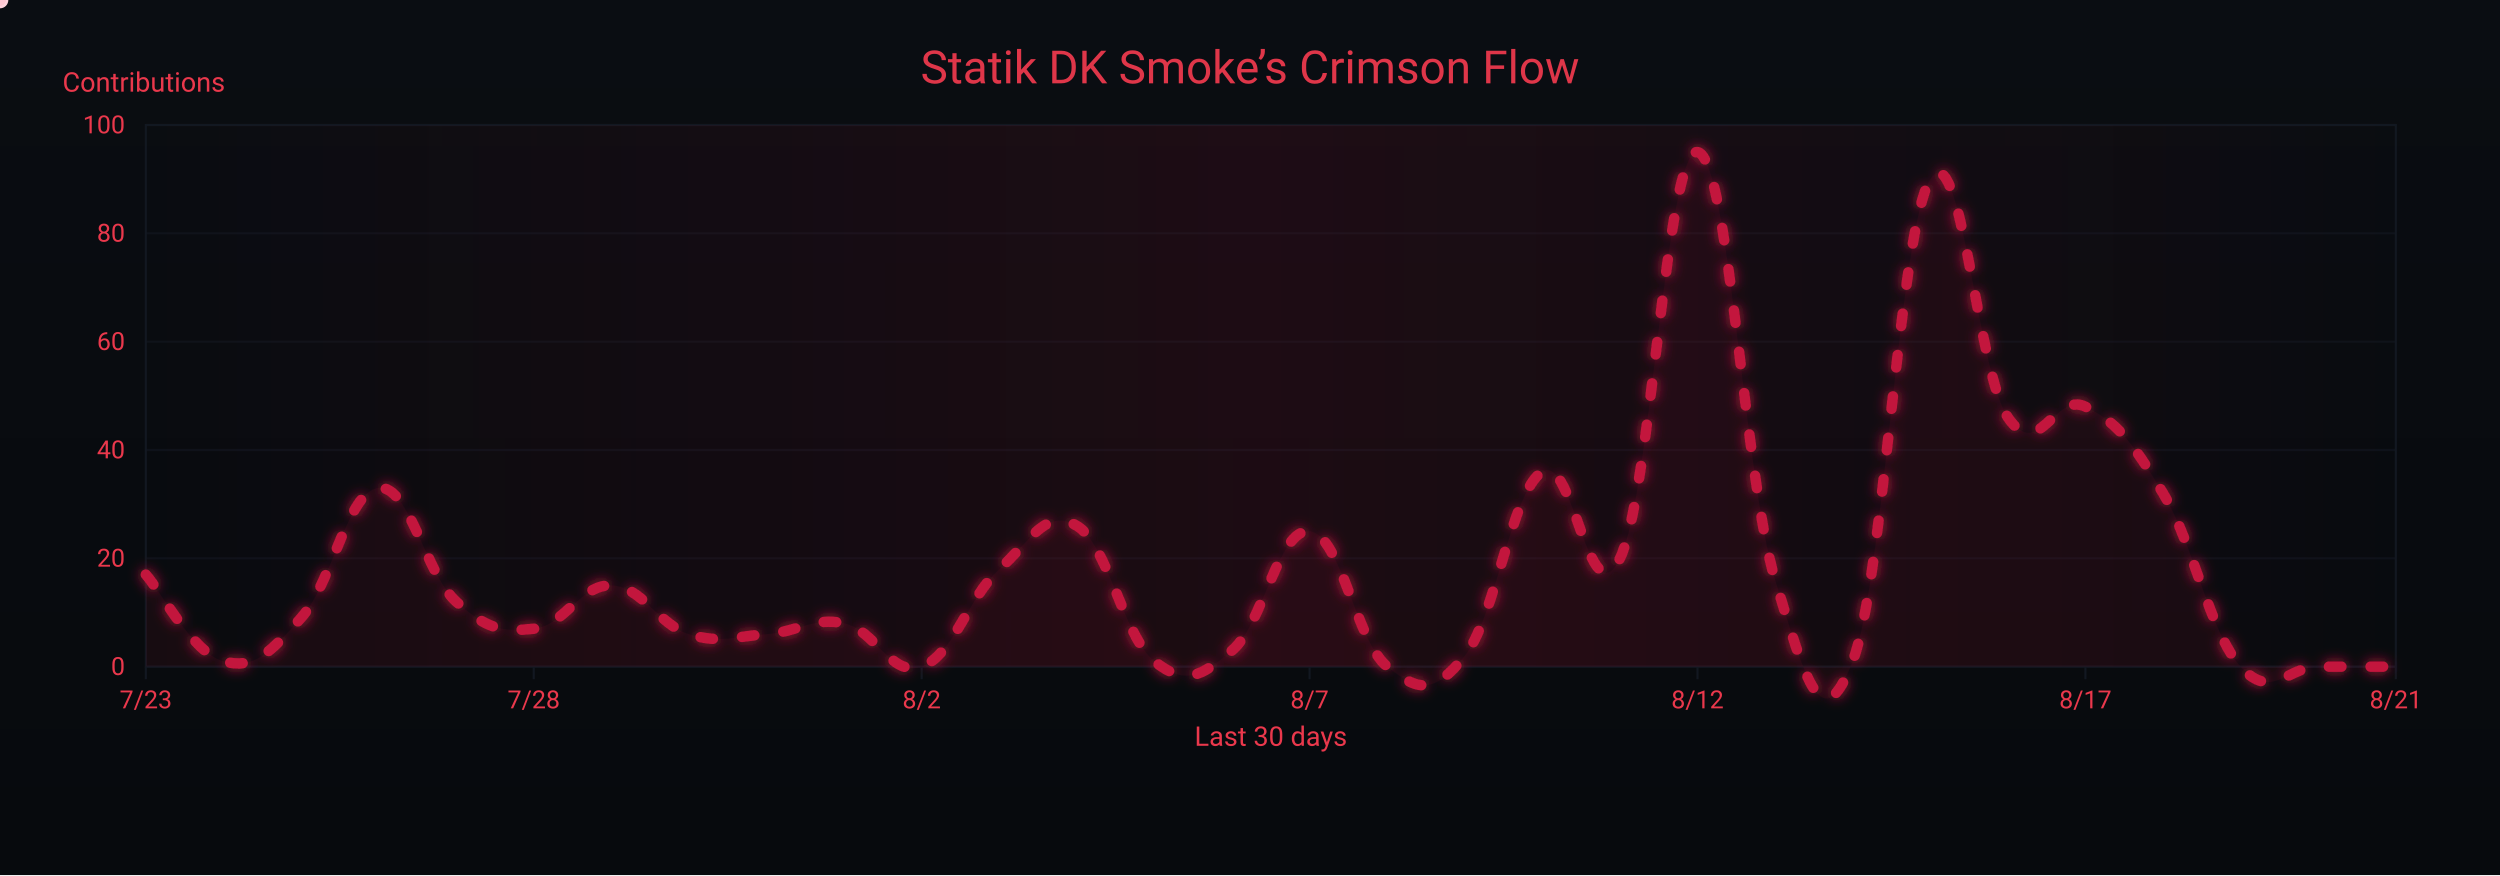
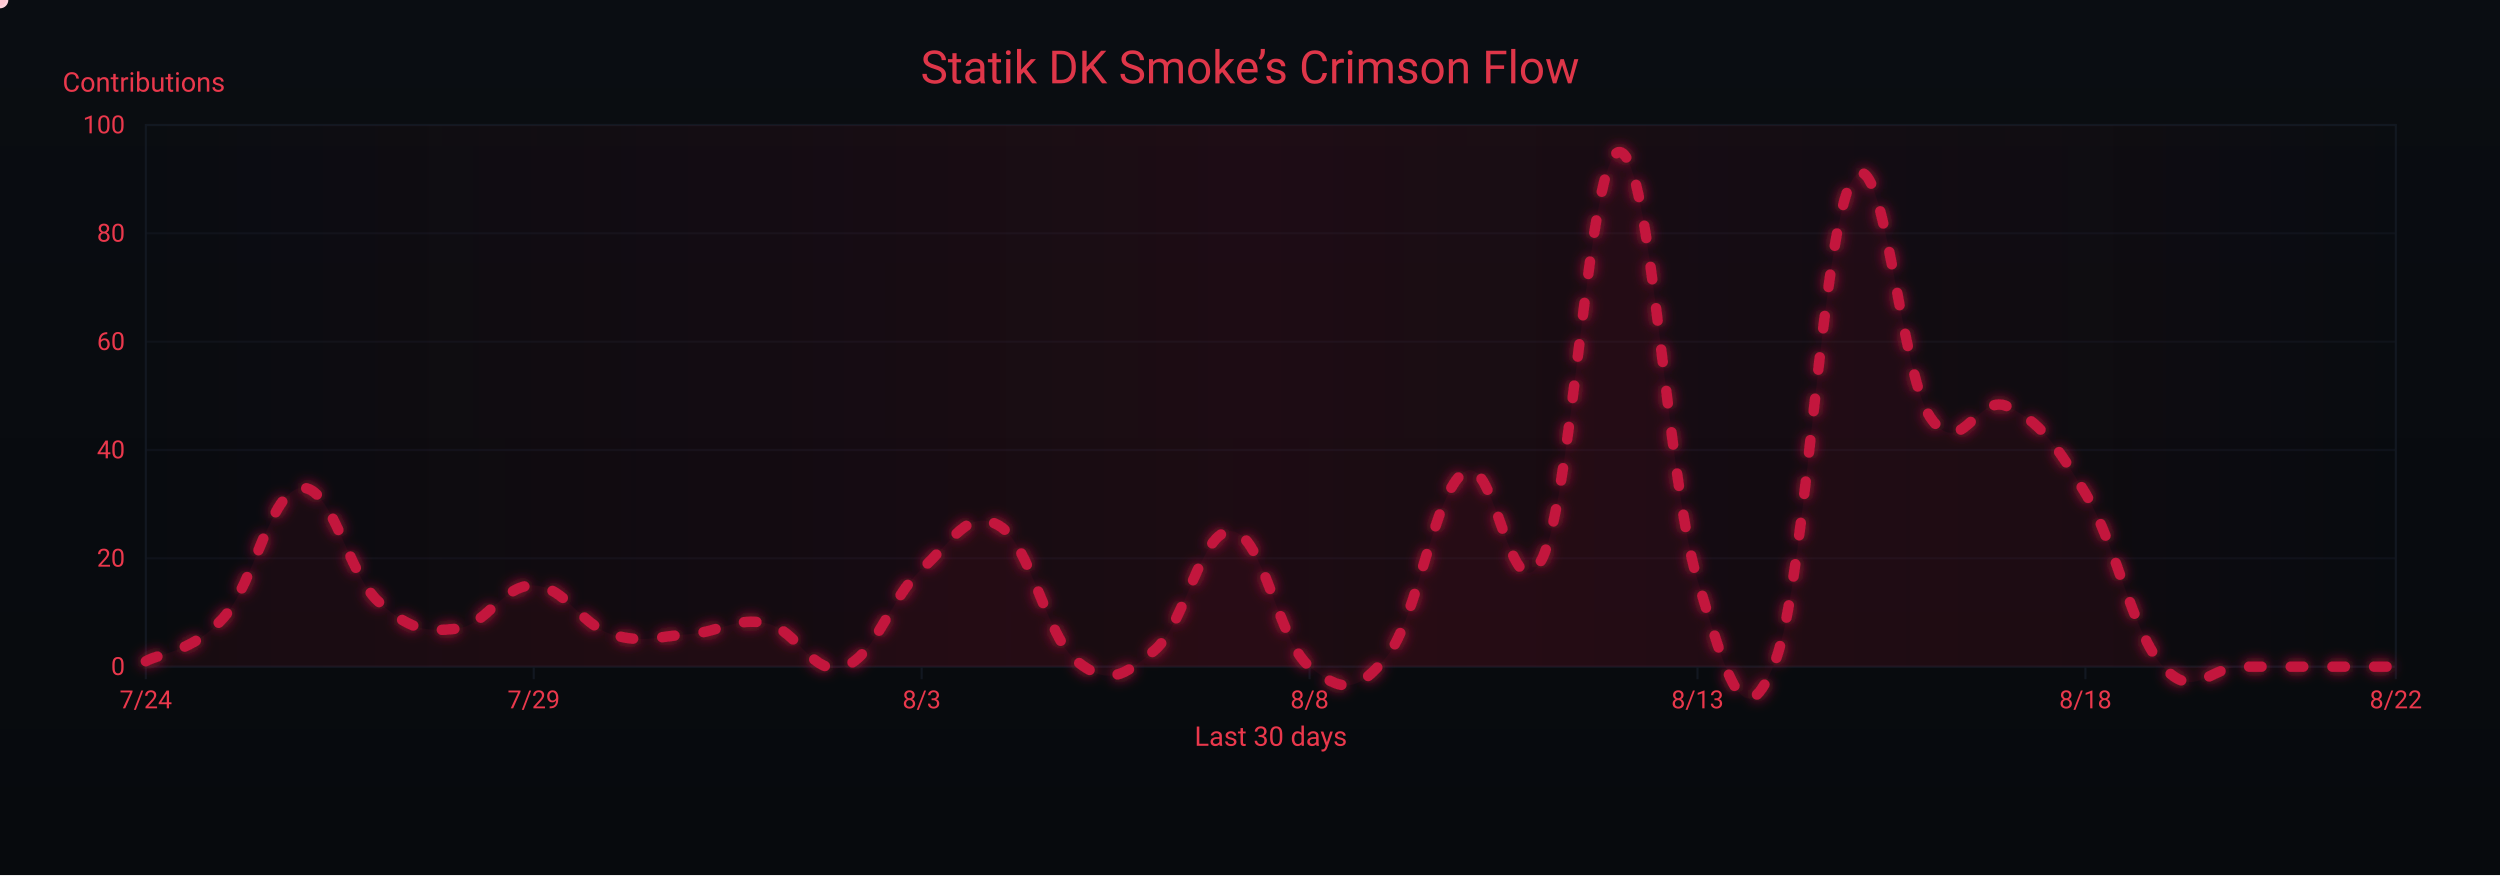
<svg xmlns="http://www.w3.org/2000/svg" width="1200" height="420" viewBox="0 0 1200 420" role="img" aria-label="Crimson Flow Graph">
  <defs>
    <linearGradient id="bgGrad" x1="0" y1="0" x2="0" y2="1">
      <stop offset="0%" stop-color="#0a0d12" />
      <stop offset="100%" stop-color="#070a0d" />
    </linearGradient>
    <filter id="glow">
      <feGaussianBlur stdDeviation="3" result="b1" />
      <feMerge>
        <feMergeNode in="b1" />
        <feMergeNode in="SourceGraphic" />
      </feMerge>
    </filter>
    <linearGradient id="sheen" x1="0" y1="0" x2="1" y2="0">
      <stop offset="0%" stop-color="#9b0e2a" stop-opacity="0" />
      <stop offset="50%" stop-color="#9b0e2a" stop-opacity=".14" />
      <stop offset="100%" stop-color="#9b0e2a" stop-opacity="0" />
      <animateTransform attributeName="gradientTransform" type="translate" from="-1 0" to="1 0" dur="9s" repeatCount="indefinite" />
    </linearGradient>
  </defs>
  <rect width="1200" height="420" fill="url(#bgGrad)" />
  <rect x="70" y="60" width="1080" height="260" fill="none" stroke="#121821" stroke-width="1" />
  <g font-family="ui-sans-serif,system-ui,-apple-system,Segoe UI,Roboto,Ubuntu,Arial" font-size="12">
    <path d="M70,320.0 H1150" stroke="#121821" stroke-width="1" opacity="0.6" />
    <text x="60" y="324.0" text-anchor="end" fill="#ea384c">0</text>
    <path d="M70,268.0 H1150" stroke="#121821" stroke-width="1" opacity="0.6" />
    <text x="60" y="272.0" text-anchor="end" fill="#ea384c">20</text>
    <path d="M70,216.0 H1150" stroke="#121821" stroke-width="1" opacity="0.6" />
    <text x="60" y="220.0" text-anchor="end" fill="#ea384c">40</text>
    <path d="M70,164.0 H1150" stroke="#121821" stroke-width="1" opacity="0.6" />
    <text x="60" y="168.0" text-anchor="end" fill="#ea384c">60</text>
    <path d="M70,112.0 H1150" stroke="#121821" stroke-width="1" opacity="0.6" />
    <text x="60" y="116.0" text-anchor="end" fill="#ea384c">80</text>
    <path d="M70,60.0 H1150" stroke="#121821" stroke-width="1" opacity="0.6" />
    <text x="60" y="64.0" text-anchor="end" fill="#ea384c">100</text>
    <text x="30" y="44" fill="#ea384c" font-size="13">Contributions</text>
  </g>
  <g font-family="ui-sans-serif,system-ui,-apple-system,Segoe UI,Roboto,Ubuntu,Arial" font-size="12">
    <path d="M70.0,320 V326" stroke="#121821" stroke-width="1" />
-     <text x="70.0" y="340" text-anchor="middle" fill="#ea384c">7/23</text>
+     <text x="70.0" y="340" text-anchor="middle" fill="#ea384c">7/24</text>
    <path d="M256.2,320 V326" stroke="#121821" stroke-width="1" />
-     <text x="256.2" y="340" text-anchor="middle" fill="#ea384c">7/28</text>
+     <text x="256.2" y="340" text-anchor="middle" fill="#ea384c">7/29</text>
    <path d="M442.4,320 V326" stroke="#121821" stroke-width="1" />
-     <text x="442.4" y="340" text-anchor="middle" fill="#ea384c">8/2</text>
+     <text x="442.4" y="340" text-anchor="middle" fill="#ea384c">8/3</text>
    <path d="M628.6,320 V326" stroke="#121821" stroke-width="1" />
-     <text x="628.6" y="340" text-anchor="middle" fill="#ea384c">8/7</text>
+     <text x="628.6" y="340" text-anchor="middle" fill="#ea384c">8/8</text>
    <path d="M814.8,320 V326" stroke="#121821" stroke-width="1" />
-     <text x="814.8" y="340" text-anchor="middle" fill="#ea384c">8/12</text>
+     <text x="814.8" y="340" text-anchor="middle" fill="#ea384c">8/13</text>
    <path d="M1001.0,320 V326" stroke="#121821" stroke-width="1" />
-     <text x="1001.0" y="340" text-anchor="middle" fill="#ea384c">8/17</text>
+     <text x="1001.0" y="340" text-anchor="middle" fill="#ea384c">8/18</text>
    <path d="M1150.0,320 V326" stroke="#121821" stroke-width="1" />
-     <text x="1150.0" y="340" text-anchor="middle" fill="#ea384c">8/21</text>
+     <text x="1150.0" y="340" text-anchor="middle" fill="#ea384c">8/22</text>
    <text x="610" y="358" text-anchor="middle" fill="#ea384c" font-size="13">Last 30 days</text>
  </g>
  <rect x="70" y="60" width="1080" height="260" fill="url(#sheen)" />
  <text x="600" y="40" text-anchor="middle" font-family="ui-sans-serif,system-ui,-apple-system,Segoe UI,Roboto,Ubuntu,Arial" font-size="22" fill="#ea384c" opacity=".95">Statik DK Smoke’s Crimson Flow</text>
-   <path d="M70.0,275.8 C77.4,284.1 92.3,313.2 107.2,317.4 C122.1,321.6 129.6,313.2 144.5,296.6 C159.4,280.0 166.8,235.8 181.7,234.2 C196.6,232.6 204.1,275.3 219.0,288.8 C233.9,302.3 241.3,303.4 256.2,301.8 C271.1,300.2 278.6,280.5 293.4,281.0 C308.3,281.5 315.8,299.7 330.7,304.4 C345.6,309.1 353.0,305.4 367.9,304.4 C382.8,303.4 390.3,296.1 405.2,299.2 C420.1,302.3 427.5,325.2 442.4,320.0 C457.3,314.8 464.8,286.7 479.7,273.2 C494.6,259.7 502.0,243.6 516.9,252.4 C531.8,261.2 539.2,305.4 554.1,317.4 C569.0,329.4 576.5,324.7 591.4,312.2 C606.3,299.7 613.7,253.4 628.6,255.0 C643.5,256.6 651.0,308.0 665.9,320.0 C680.8,332.0 688.2,333.5 703.1,314.8 C718.0,296.1 725.4,235.8 740.3,226.4 C755.2,217.0 762.7,298.7 777.6,268.0 C792.5,237.3 799.9,70.9 814.8,73.0 C829.7,75.1 837.2,229.5 852.1,278.4 C867.0,327.3 874.4,355.9 889.3,317.4 C904.2,278.9 911.7,109.4 926.6,86.0 C941.4,62.6 948.9,178.6 963.8,200.4 C978.7,222.2 986.1,187.9 1001.0,195.2 C1015.9,202.5 1023.4,211.8 1038.3,236.8 C1053.2,261.8 1060.6,303.4 1075.5,320.0 C1090.4,336.6 1097.9,320.0 1112.8,320.0 C1127.7,320.0 1142.6,320.0 1150.0,320.0 L 1150,320 L 70,320 Z" fill="#7a0f26" opacity=".13">
+   <path d="M70.0,317.4 C77.4,313.2 92.3,313.2 107.2,296.6 C122.1,280.0 129.6,235.8 144.5,234.2 C159.4,232.6 166.8,275.3 181.7,288.8 C196.6,302.3 204.1,303.4 219.0,301.8 C233.9,300.2 241.3,280.5 256.2,281.0 C271.1,281.5 278.6,299.7 293.4,304.4 C308.3,309.1 315.8,305.4 330.7,304.4 C345.6,303.4 353.0,296.1 367.9,299.2 C382.8,302.3 390.3,325.2 405.2,320.0 C420.1,314.8 427.5,286.7 442.4,273.2 C457.3,259.7 464.8,243.6 479.7,252.4 C494.6,261.2 502.0,305.4 516.9,317.4 C531.8,329.4 539.2,324.7 554.1,312.2 C569.0,299.7 576.5,253.4 591.4,255.0 C606.3,256.6 613.7,308.0 628.6,320.0 C643.5,332.0 651.0,333.5 665.9,314.8 C680.8,296.1 688.2,235.8 703.1,226.4 C718.0,217.0 725.4,298.7 740.3,268.0 C755.2,237.3 762.7,70.9 777.6,73.0 C792.5,75.1 799.9,229.5 814.8,278.4 C829.7,327.3 837.2,355.9 852.1,317.4 C867.0,278.9 874.4,109.4 889.3,86.0 C904.2,62.6 911.7,178.6 926.6,200.4 C941.4,222.2 948.9,187.9 963.8,195.2 C978.7,202.5 986.1,211.8 1001.0,236.8 C1015.9,261.8 1023.4,303.4 1038.3,320.0 C1053.2,336.6 1060.6,320.0 1075.5,320.0 C1090.4,320.0 1097.9,320.0 1112.8,320.0 C1127.7,320.0 1142.6,320.0 1150.0,320.0 L 1150,320 L 70,320 Z" fill="#7a0f26" opacity=".13">
    <animate attributeName="opacity" values=".10;.17;.10" dur="6s" repeatCount="indefinite" />
  </path>
-   <path id="curve" d="M70.0,275.8 C77.4,284.1 92.3,313.2 107.2,317.4 C122.1,321.6 129.6,313.2 144.5,296.6 C159.4,280.0 166.8,235.8 181.7,234.2 C196.6,232.6 204.1,275.3 219.0,288.8 C233.9,302.3 241.3,303.4 256.2,301.8 C271.1,300.2 278.6,280.5 293.4,281.0 C308.3,281.5 315.8,299.7 330.7,304.4 C345.6,309.1 353.0,305.4 367.9,304.4 C382.8,303.4 390.3,296.1 405.2,299.2 C420.1,302.3 427.5,325.2 442.4,320.0 C457.3,314.8 464.8,286.7 479.7,273.2 C494.6,259.7 502.0,243.6 516.9,252.4 C531.8,261.2 539.2,305.4 554.1,317.4 C569.0,329.4 576.5,324.7 591.4,312.2 C606.3,299.7 613.7,253.4 628.6,255.0 C643.5,256.6 651.0,308.0 665.9,320.0 C680.8,332.0 688.2,333.5 703.1,314.8 C718.0,296.1 725.4,235.8 740.3,226.4 C755.2,217.0 762.7,298.7 777.6,268.0 C792.5,237.3 799.9,70.9 814.8,73.0 C829.7,75.1 837.2,229.5 852.1,278.4 C867.0,327.3 874.4,355.9 889.3,317.4 C904.2,278.9 911.7,109.4 926.6,86.0 C941.4,62.6 948.9,178.6 963.8,200.4 C978.7,222.2 986.1,187.9 1001.0,195.2 C1015.9,202.5 1023.4,211.8 1038.3,236.8 C1053.2,261.8 1060.6,303.4 1075.5,320.0 C1090.4,336.6 1097.9,320.0 1112.8,320.0 C1127.7,320.0 1142.6,320.0 1150.0,320.0" fill="none" stroke="#c3193d" stroke-width="5" stroke-linecap="round" stroke-linejoin="round" stroke-dasharray="6 14" filter="url(#glow)">
+   <path id="curve" d="M70.0,317.4 C77.4,313.2 92.3,313.2 107.2,296.6 C122.1,280.0 129.6,235.8 144.5,234.2 C159.4,232.6 166.8,275.3 181.7,288.8 C196.6,302.3 204.1,303.4 219.0,301.8 C233.9,300.2 241.3,280.5 256.2,281.0 C271.1,281.5 278.6,299.7 293.4,304.4 C308.3,309.1 315.8,305.4 330.7,304.4 C345.6,303.4 353.0,296.1 367.9,299.2 C382.8,302.3 390.3,325.2 405.2,320.0 C420.1,314.8 427.5,286.7 442.4,273.2 C457.3,259.7 464.8,243.6 479.7,252.4 C494.6,261.2 502.0,305.4 516.9,317.4 C531.8,329.4 539.2,324.7 554.1,312.2 C569.0,299.7 576.5,253.4 591.4,255.0 C606.3,256.6 613.7,308.0 628.6,320.0 C643.5,332.0 651.0,333.5 665.9,314.8 C680.8,296.1 688.2,235.8 703.1,226.4 C718.0,217.0 725.4,298.7 740.3,268.0 C755.2,237.3 762.7,70.9 777.6,73.0 C792.5,75.1 799.9,229.5 814.8,278.4 C829.7,327.3 837.2,355.9 852.1,317.4 C867.0,278.9 874.4,109.4 889.3,86.0 C904.2,62.6 911.7,178.6 926.6,200.4 C941.4,222.2 948.9,187.9 963.8,195.2 C978.7,202.5 986.1,211.8 1001.0,236.8 C1015.9,261.8 1023.4,303.4 1038.3,320.0 C1053.2,336.6 1060.6,320.0 1075.5,320.0 C1090.4,320.0 1097.9,320.0 1112.8,320.0 C1127.7,320.0 1142.6,320.0 1150.0,320.0" fill="none" stroke="#c3193d" stroke-width="5" stroke-linecap="round" stroke-linejoin="round" stroke-dasharray="6 14" filter="url(#glow)">
    <animate attributeName="stroke-dashoffset" values="0;-220" dur="4.8s" repeatCount="indefinite" />
  </path>
  <g fill="#ffd1db">
    <circle r="4">
      <animateMotion dur="7s" rotate="auto" repeatCount="indefinite">
        <mpath href="#curve" />
      </animateMotion>
      <animate attributeName="opacity" values="1;.3;1" dur="2.2s" repeatCount="indefinite" />
    </circle>
    <circle r="3" fill="#ffffff">
      <animateMotion dur="8.2s" begin="1s" rotate="auto" repeatCount="indefinite">
        <mpath href="#curve" />
      </animateMotion>
      <animate attributeName="opacity" values=".7;.2;.7" dur="2.4s" repeatCount="indefinite" />
    </circle>
    <circle r="3" fill="#ffc7d3">
      <animateMotion dur="6s" begin="2s" rotate="auto" repeatCount="indefinite">
        <mpath href="#curve" />
      </animateMotion>
      <animate attributeName="opacity" values=".8;.3;.8" dur="2s" repeatCount="indefinite" />
    </circle>
  </g>
</svg>
